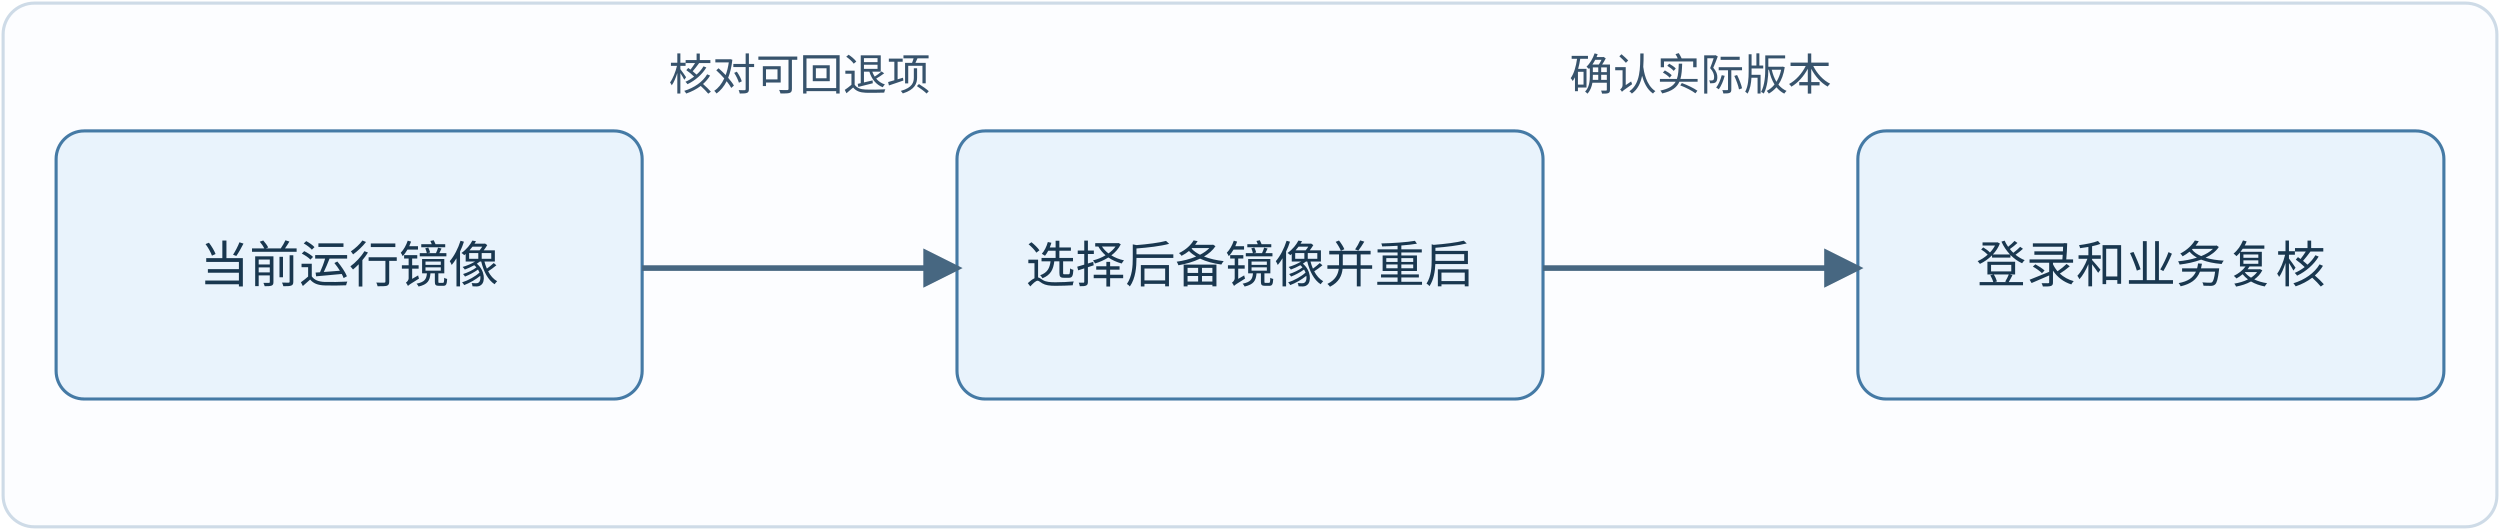
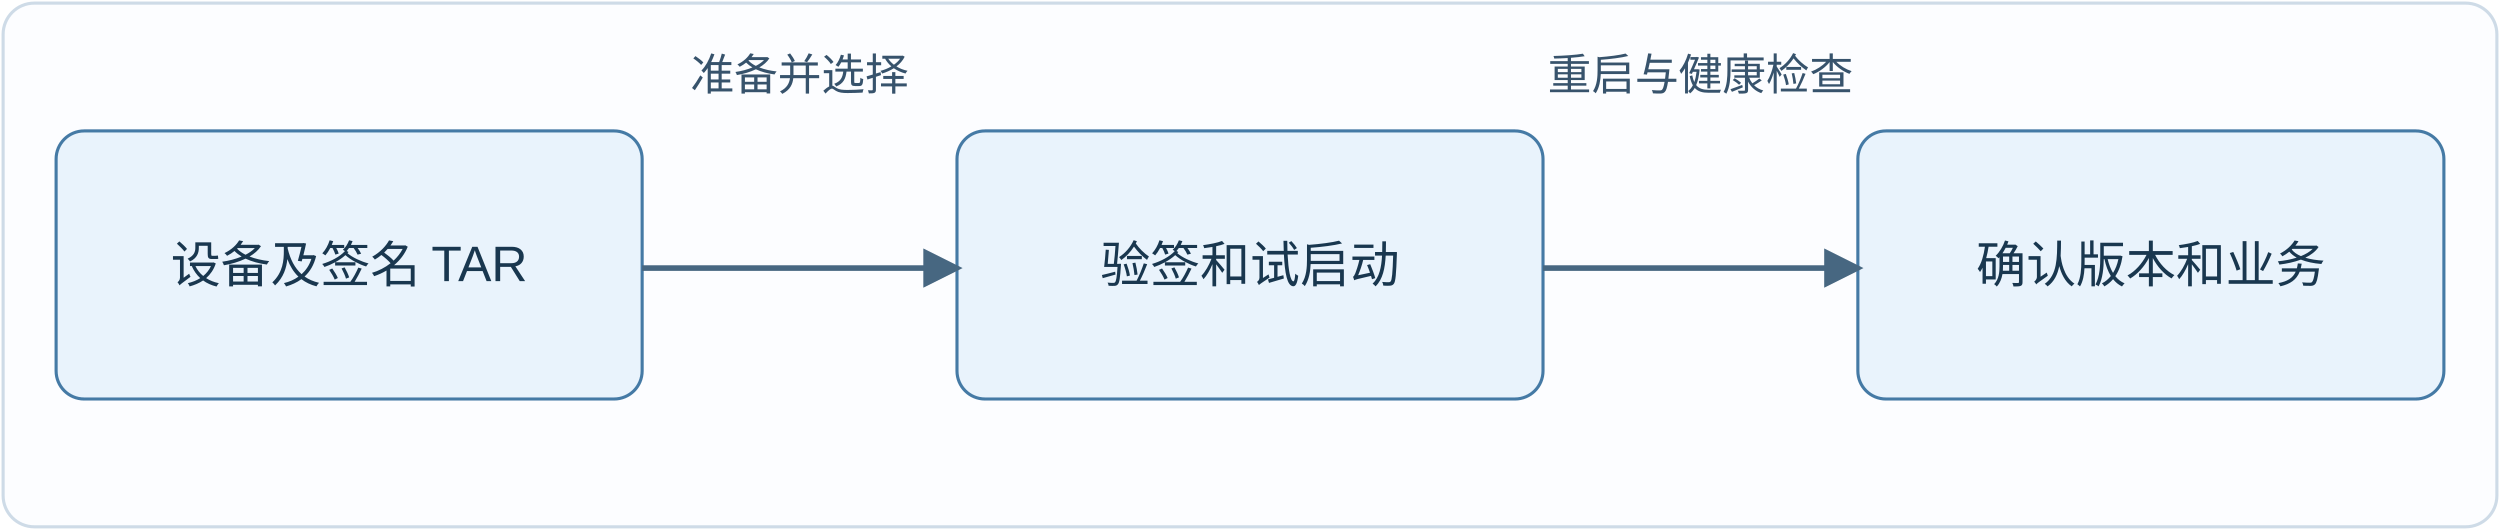
<svg xmlns="http://www.w3.org/2000/svg" viewBox="0 0 802 170" role="img" aria-labelledby="label">
  <defs>
    <marker id="arrow" markerWidth="7" markerHeight="7" refX="6" refY="3.5" orient="auto">
      <path d="M 0 0 L 7 3.5 L 0 7 Z" fill="#476781" />
    </marker>
  </defs>
  <rect x="1" y="1" width="800" height="168" rx="10" fill="#fcfdff" stroke="#cedbe7" />
  <g font-family="Arial, Microsoft YaHei, PingFang SC, sans-serif" text-anchor="middle" dominant-baseline="middle">
    <rect x="18" y="42" width="188" height="86" rx="9" fill="#e9f3fc" stroke="#457aa5" />
-     <text x="112" y="85" font-size="16" fill="#19374f">当前运行镜像</text>
+     <text x="112" y="85" font-size="16" fill="#19374f">设备及签名 TAR</text>
    <rect x="307" y="42" width="188" height="86" rx="9" fill="#e9f3fc" stroke="#457aa5" />
-     <text x="401" y="85" font-size="16" fill="#19374f">选择后备镜像并重启</text>
+     <text x="401" y="85" font-size="16" fill="#19374f">验签和试启动</text>
    <rect x="596" y="42" width="188" height="86" rx="9" fill="#e9f3fc" stroke="#457aa5" />
-     <text x="690" y="85" font-size="16" fill="#19374f">登录和业务复核</text>
+     <text x="690" y="85" font-size="16" fill="#19374f">确认版本和业务</text>
    <path d="M 206 86 L 307 86" stroke="#476781" stroke-width="1.8" marker-end="url(#arrow)" fill="none" />
-     <text x="256.5" y="24" font-size="14" fill="#37536c">核对可回退项</text>
+     <text x="256.5" y="24" font-size="14" fill="#37536c">准备并选择</text>
    <path d="M 495 86 L 596 86" stroke="#476781" stroke-width="1.8" marker-end="url(#arrow)" fill="none" />
-     <text x="545.5" y="24" font-size="14" fill="#37536c">确认实际版本</text>
+     <text x="545.5" y="24" font-size="14" fill="#37536c">重启与健康检查</text>
  </g>
</svg>
